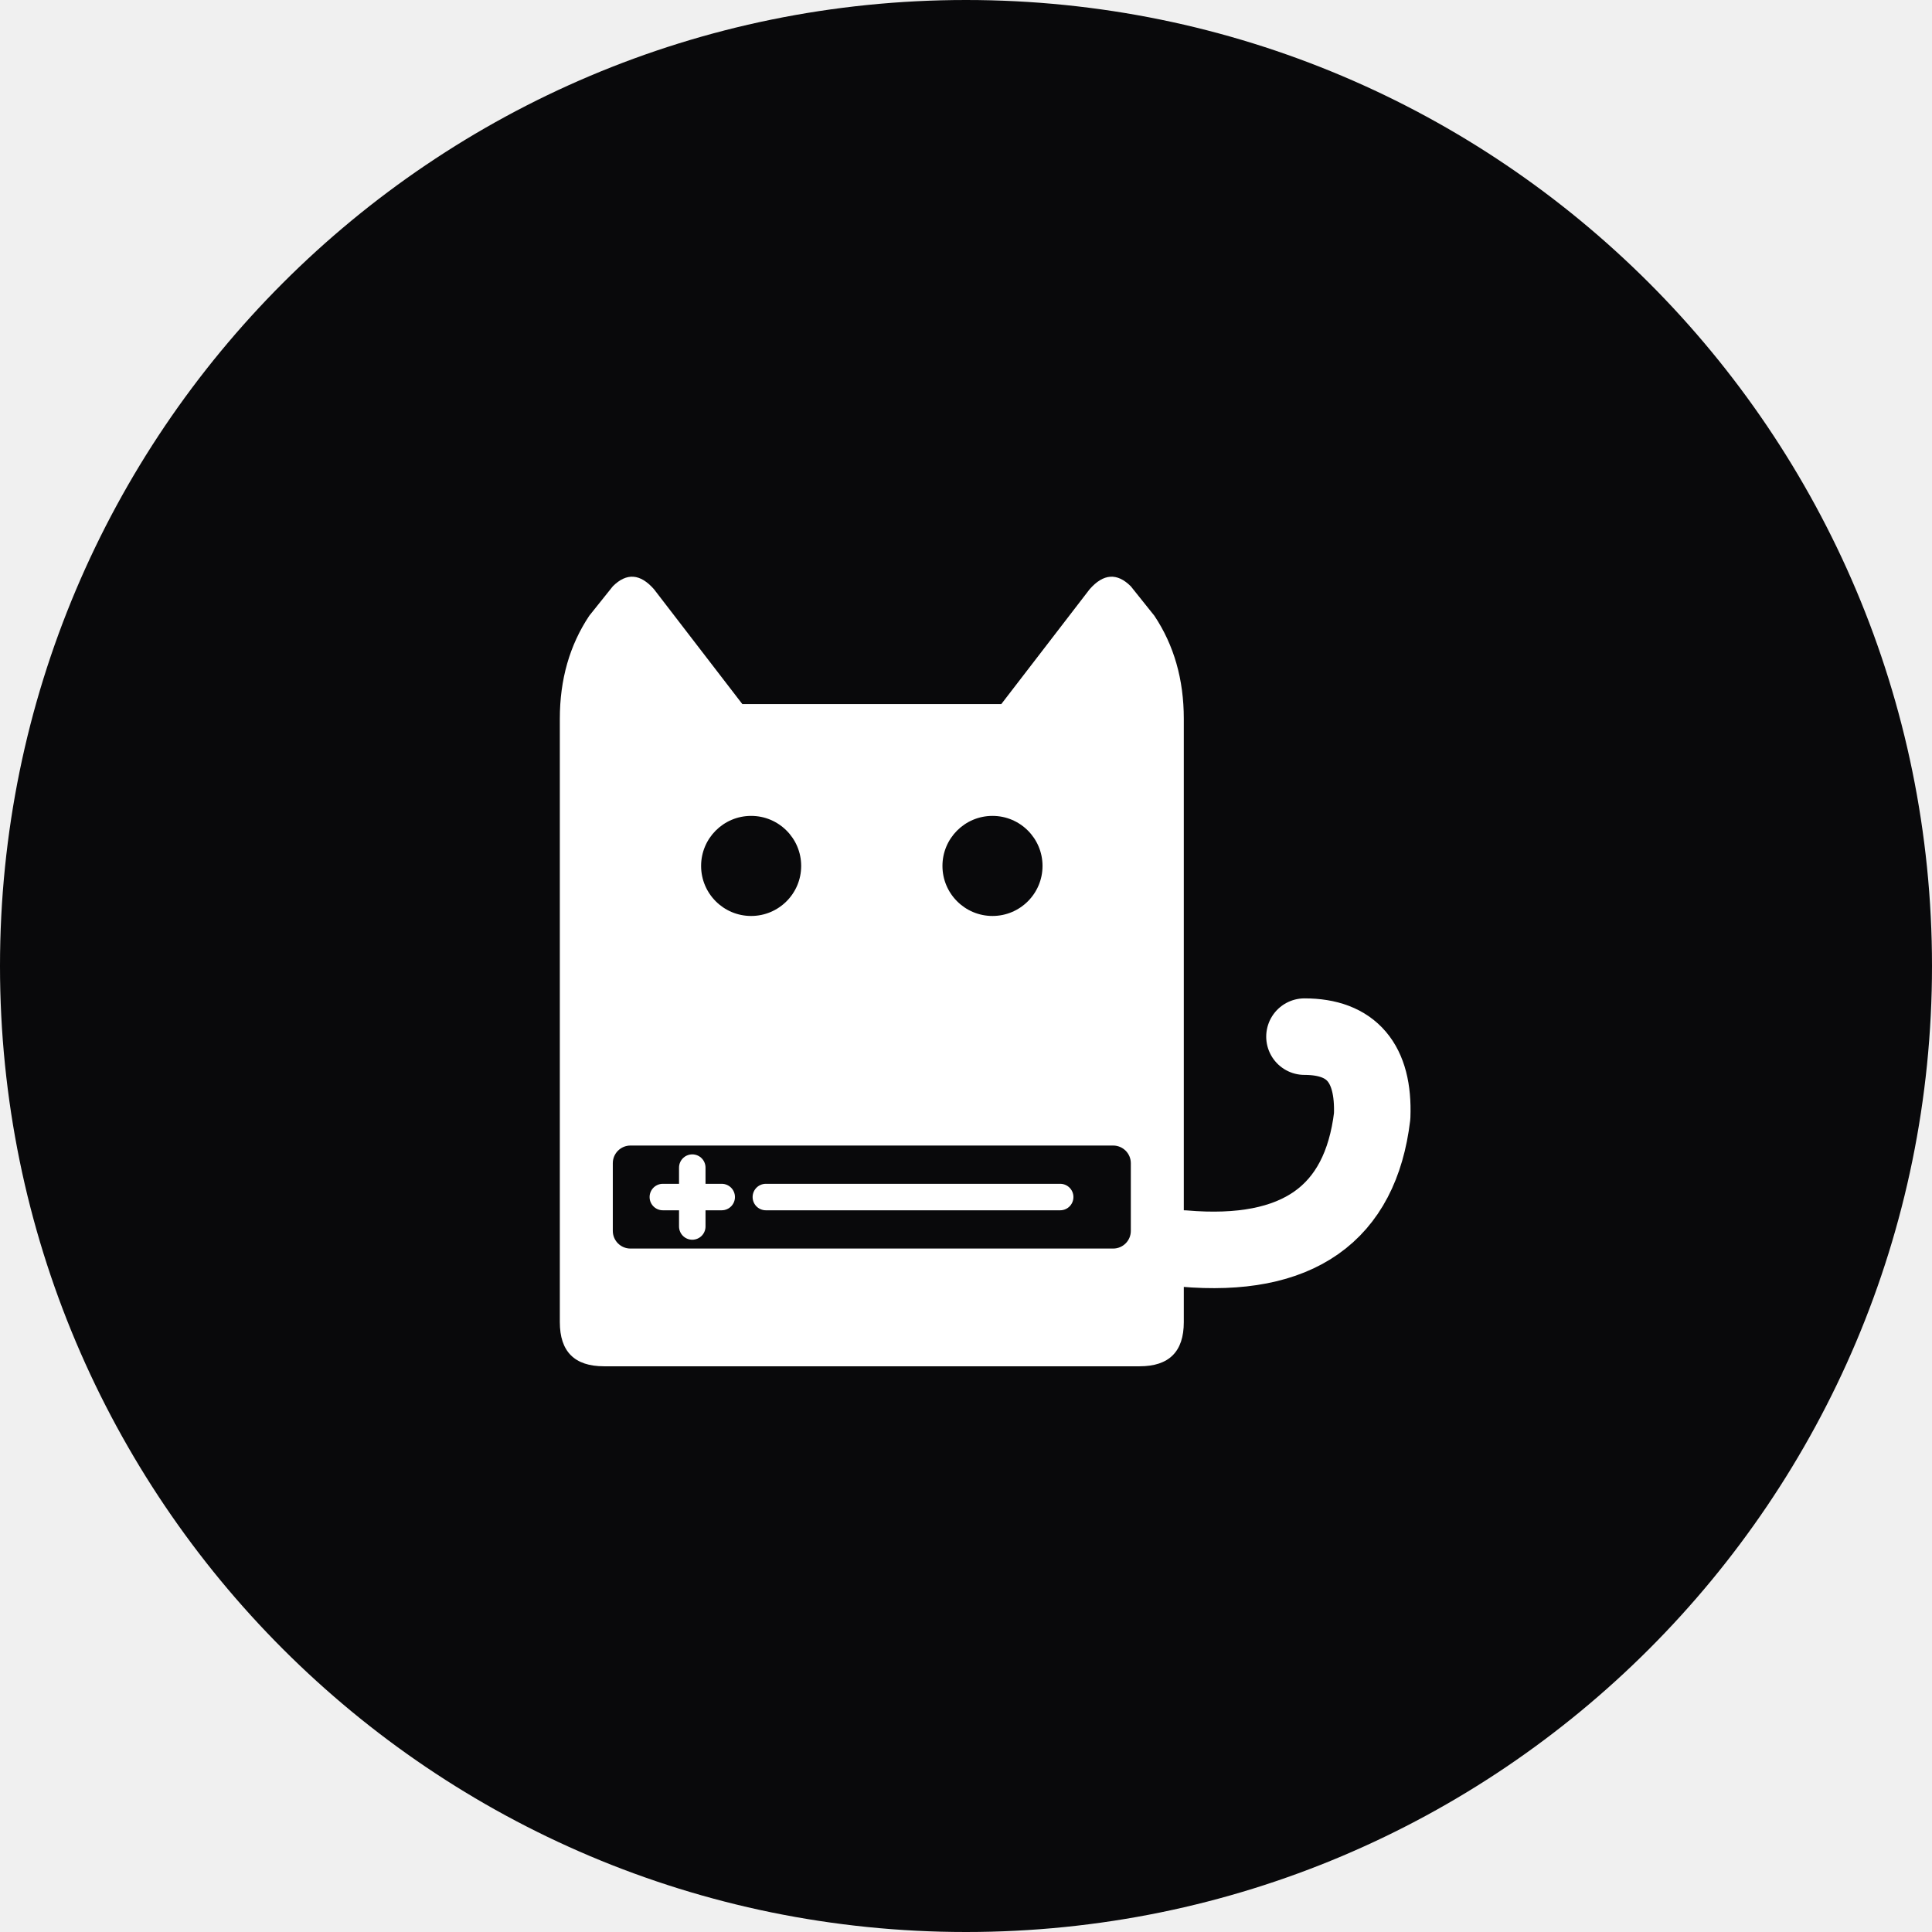
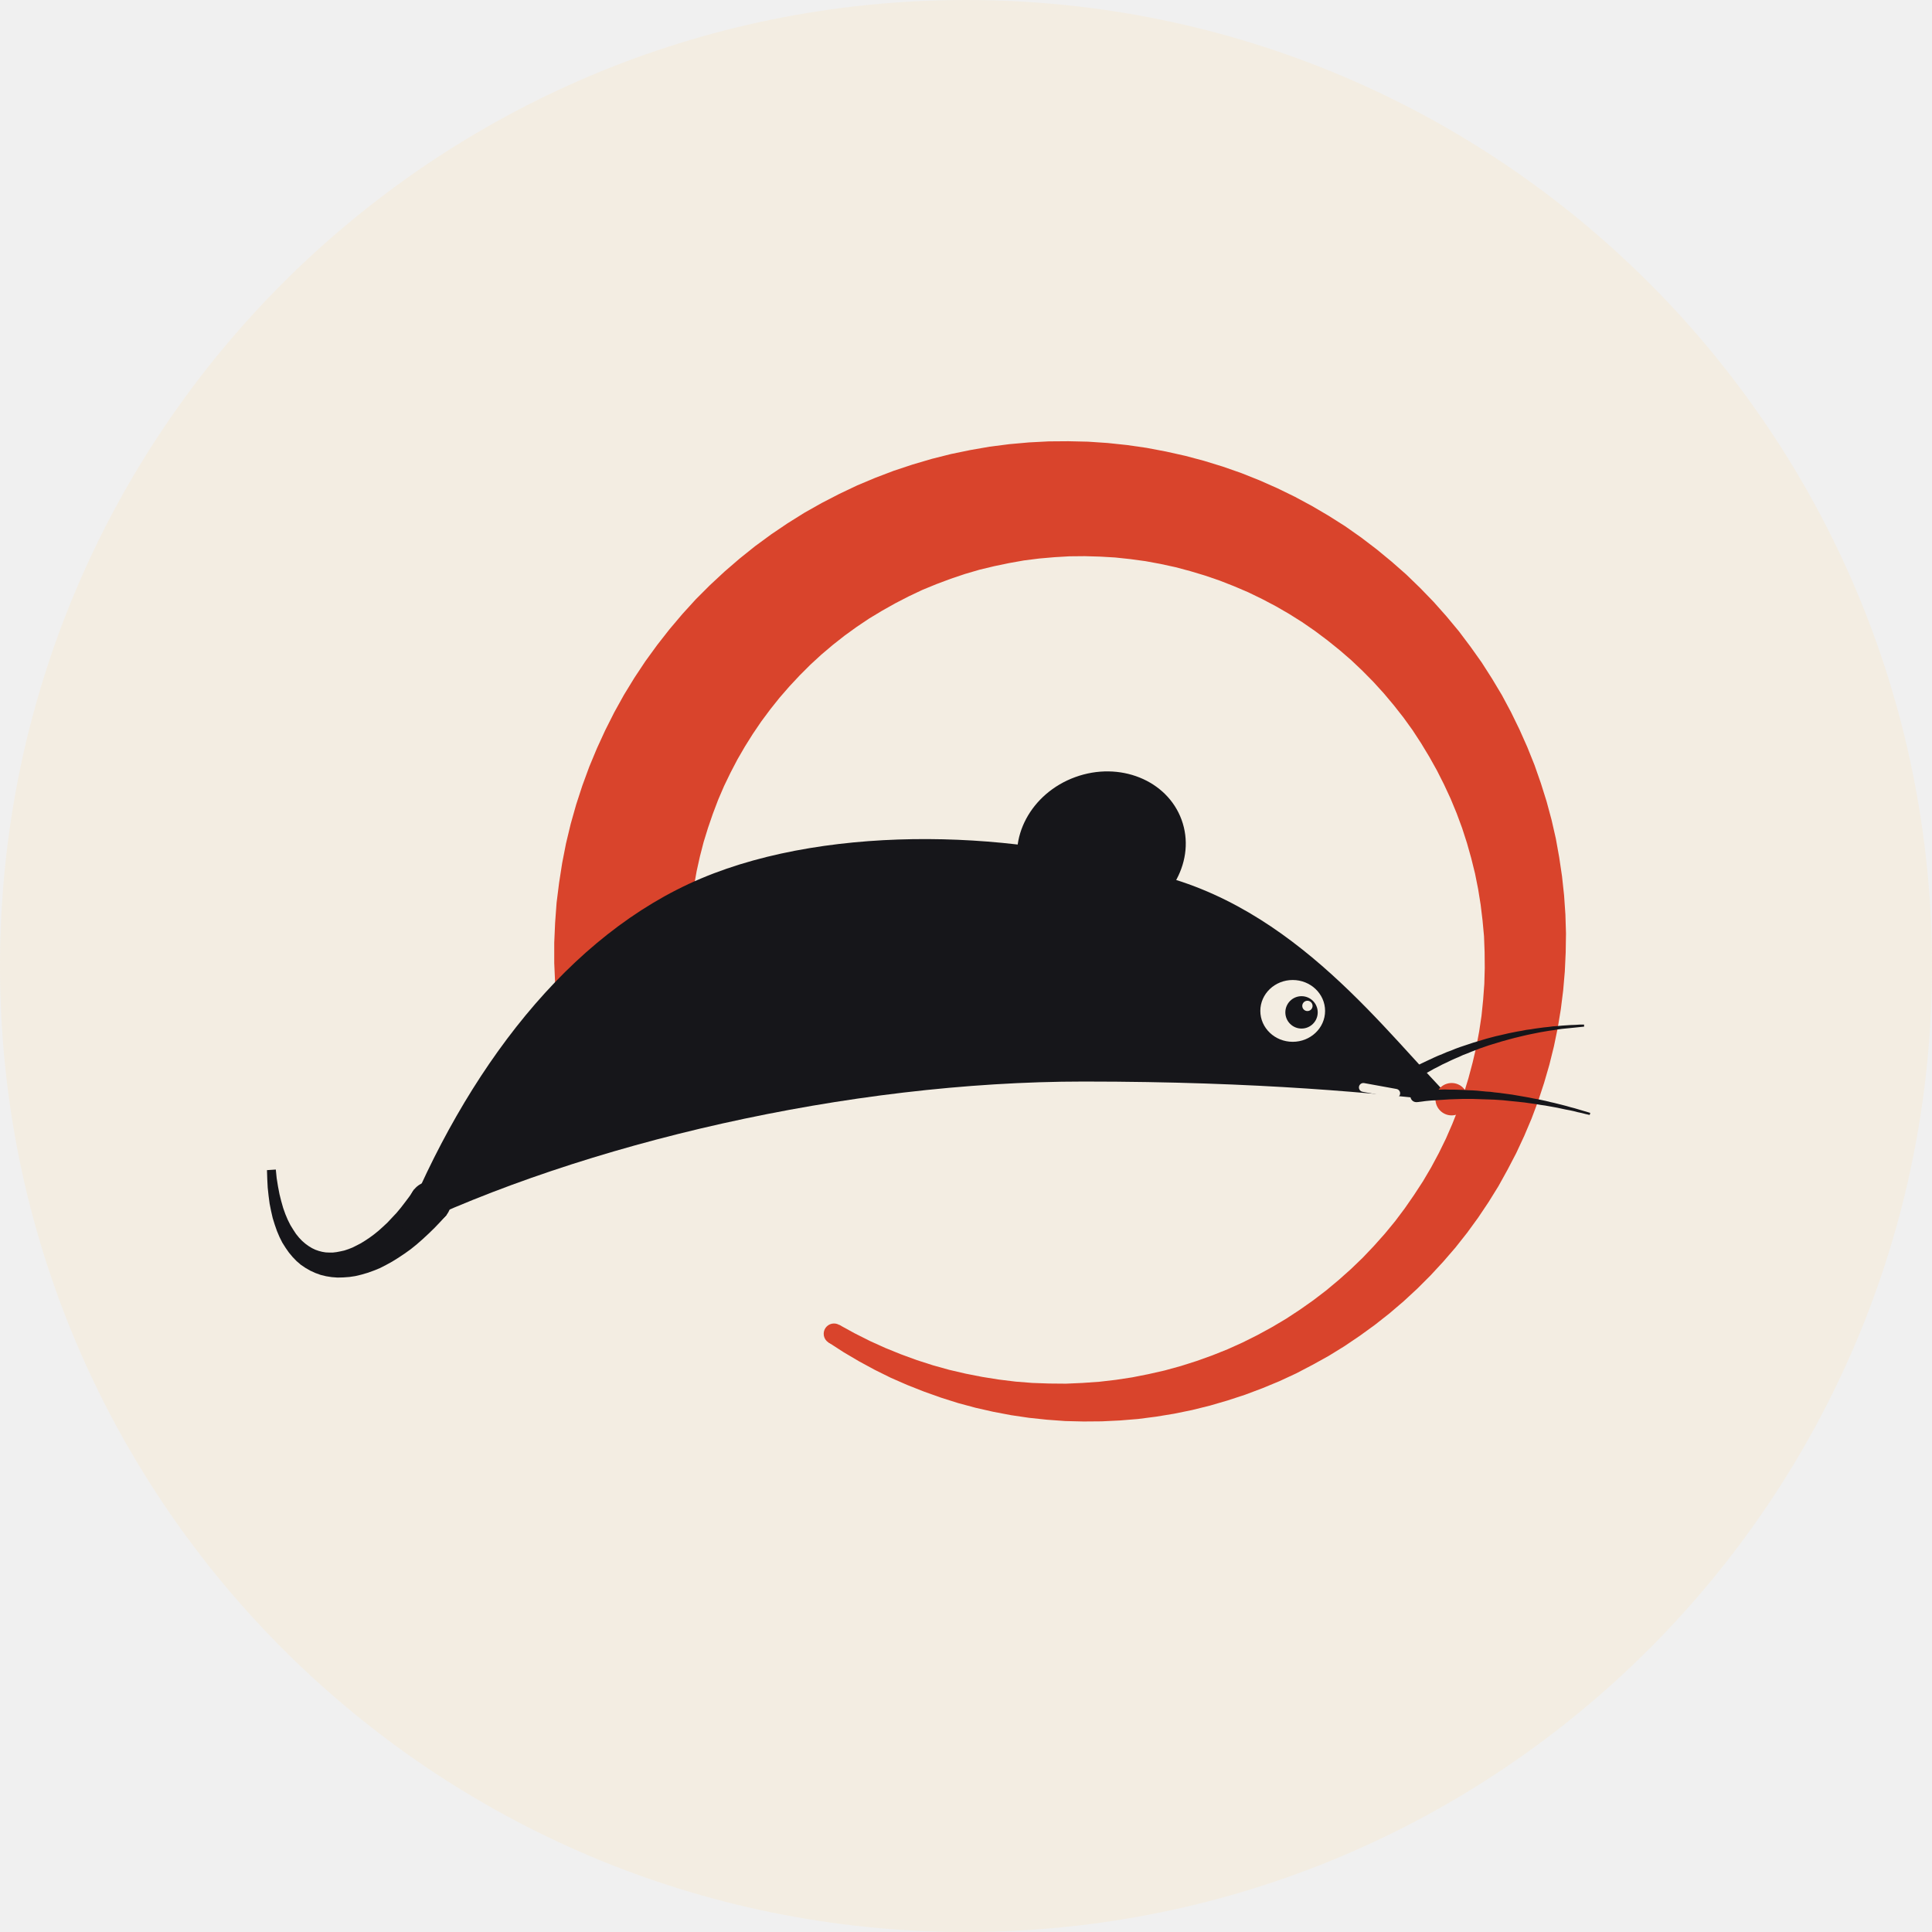
<svg xmlns="http://www.w3.org/2000/svg" viewBox="0 0 1024 1024">
-   <rect width="1024" height="1024" fill="#09090B" rx="512" />
-   <g transform="translate(512 512) scale(0.78) translate(-576 -508)">
-     <path d="M330 780 Q300 780 300 750 V340 Q300 300 320 270 L336 250 Q350 236 364 252 L424 330 H600 L660 252 Q674 236 688 250 L704 270 Q724 300 724 340 V750 Q724 780 694 780 Z" fill="#FFFFFF" />
-     <circle cx="430" cy="440" r="34" fill="#09090B" />
-     <circle cx="594" cy="440" r="34" fill="#09090B" />
-     <path d="M724 700 Q840 710 852 610 Q854 556 806 556" fill="none" stroke="#FFFFFF" stroke-width="52" stroke-linecap="round" stroke-linejoin="round" />
-     <rect x="336" y="630" width="352" height="70" rx="12" fill="#09090B" />
-     <path d="M370 665 L410 665 M390 645 L390 685 M440 665 L640 665" fill="none" stroke="#FFFFFF" stroke-width="18" stroke-linecap="round" />
+   <circle cx="512" cy="512" r="512" fill="#F3EDE2" />
+   <g transform="translate(512 528) scale(0.78) translate(-560 -490)">
+     <path d="M283.4 508.1 L281.8 494.6 L280.8 481.0 L280.2 467.4 L280.2 453.7 L280.8 440.1 L281.8 426.5 L283.5 413.0 L285.6 399.5 L288.2 386.2 L291.4 372.9 L295.1 359.8 L299.3 346.9 L304.0 334.1 L309.2 321.6 L314.9 309.2 L321.0 297.1 L327.6 285.2 L334.7 273.6 L342.2 262.3 L350.2 251.3 L358.5 240.7 L367.3 230.3 L376.4 220.3 L386.0 210.7 L395.9 201.5 L406.1 192.7 L416.7 184.2 L427.6 176.2 L438.7 168.7 L450.2 161.5 L461.9 154.9 L473.9 148.7 L486.1 142.9 L498.5 137.7 L511.1 132.9 L523.8 128.7 L536.7 124.9 L549.8 121.6 L562.9 118.9 L576.1 116.6 L589.4 114.9 L602.8 113.7 L616.2 113.0 L629.5 112.9 L642.9 113.2 L656.3 114.1 L669.5 115.5 L682.7 117.4 L695.9 119.9 L708.9 122.8 L721.7 126.2 L734.4 130.1 L747.0 134.5 L759.3 139.4 L771.5 144.8 L783.4 150.6 L795.1 156.9 L806.5 163.6 L817.7 170.7 L828.5 178.3 L839.0 186.3 L849.2 194.7 L859.1 203.4 L868.6 212.6 L877.8 222.1 L886.5 231.9 L894.9 242.0 L902.8 252.5 L910.4 263.2 L917.5 274.3 L924.2 285.5 L930.4 297.1 L936.1 308.8 L941.4 320.7 L946.3 332.9 L950.6 345.2 L954.5 357.6 L957.9 370.2 L960.8 382.9 L963.1 395.7 L965.0 408.5 L966.4 421.4 L967.3 434.4 L967.7 447.3 L967.5 460.3 L966.9 473.2 L965.8 486.0 L964.2 498.8 L962.1 511.5 L959.5 524.1 L956.4 536.6 L952.8 549.0 L948.8 561.2 L944.3 573.2 L939.3 585.0 L933.9 596.6 L928.0 607.9 L921.8 619.1 L915.1 629.9 L908.0 640.5 L900.5 650.8 L892.6 660.8 L884.3 670.4 L875.7 679.7 L866.7 688.7 L857.4 697.3 L847.8 705.5 L837.9 713.3 L827.7 720.7 L817.2 727.8 L806.5 734.4 L795.5 740.5 L784.4 746.3 L773.0 751.6 L761.4 756.4 L749.7 760.8 L737.8 764.7 L725.8 768.2 L713.7 771.2 L701.5 773.7 L689.3 775.7 L676.9 777.3 L664.6 778.3 L652.2 778.9 L639.8 779.0 L627.4 778.7 L615.1 777.8 L602.8 776.5 L590.6 774.7 L578.5 772.4 L566.6 769.7 L554.7 766.5 L543.0 762.8 L531.5 758.7 L520.1 754.2 L508.9 749.3 L498.0 743.9 L487.3 738.1 L476.8 731.9 L466.6 725.3 L474.0 713.4 L484.2 719.0 L494.5 724.2 L505.1 729.0 L515.7 733.3 L526.6 737.3 L537.5 740.8 L548.6 743.9 L559.8 746.5 L571.0 748.7 L582.3 750.5 L593.7 751.9 L605.1 752.8 L616.5 753.2 L627.9 753.3 L639.2 752.8 L650.6 752.0 L661.8 750.7 L673.0 749.0 L684.1 746.8 L695.1 744.3 L706.0 741.3 L716.7 737.9 L727.3 734.1 L737.8 729.9 L748.0 725.3 L758.0 720.3 L767.9 714.9 L777.5 709.2 L786.8 703.1 L795.9 696.7 L804.8 689.9 L813.3 682.8 L821.6 675.4 L829.6 667.7 L837.2 659.7 L844.6 651.4 L851.6 642.9 L858.2 634.1 L864.5 625.0 L870.5 615.8 L876.1 606.3 L881.3 596.6 L886.1 586.8 L890.5 576.7 L894.5 566.6 L898.2 556.3 L901.4 545.8 L904.2 535.3 L906.7 524.7 L908.7 514.0 L910.3 503.3 L911.4 492.5 L912.2 481.7 L912.5 470.9 L912.4 460.0 L912.0 449.3 L911.0 438.5 L909.7 427.8 L908.0 417.2 L905.9 406.7 L903.3 396.2 L900.4 385.9 L897.1 375.7 L893.4 365.7 L889.3 355.8 L884.8 346.1 L880.0 336.6 L874.8 327.3 L869.3 318.2 L863.5 309.3 L857.3 300.7 L850.7 292.3 L843.9 284.2 L836.8 276.4 L829.4 268.9 L821.7 261.6 L813.7 254.7 L805.5 248.1 L797.1 241.8 L788.4 235.8 L779.5 230.2 L770.5 225.0 L761.2 220.1 L751.7 215.5 L742.1 211.4 L732.4 207.6 L722.5 204.2 L712.5 201.2 L702.4 198.5 L692.3 196.3 L682.0 194.4 L671.7 193.0 L661.4 191.9 L651.1 191.3 L640.7 191.0 L630.3 191.1 L620.0 191.7 L609.7 192.6 L599.4 193.9 L589.3 195.7 L579.2 197.8 L569.2 200.2 L559.3 203.1 L549.5 206.4 L539.9 210.0 L530.4 213.9 L521.1 218.3 L512.0 223.0 L503.1 228.0 L494.3 233.3 L485.8 239.0 L477.5 245.0 L469.5 251.3 L461.7 257.9 L454.2 264.8 L447.0 272.0 L440.0 279.5 L433.3 287.2 L427.0 295.1 L420.9 303.3 L415.2 311.7 L409.8 320.3 L404.7 329.1 L400.0 338.1 L395.6 347.2 L391.6 356.5 L388.0 366.0 L384.7 375.6 L381.7 385.3 L379.2 395.0 L377.0 404.9 L375.2 414.9 L373.8 424.9 L372.8 434.9 L372.1 445.0 L371.8 455.1 L372.0 465.2 L372.4 475.3 L373.3 485.3 L374.5 495.3 Z" fill="#D9442C" />
+     <path d="M283.0 501.7 a46 46 0 1 0 92 0 a46 46 0 1 0 -92 0" fill="#D9442C" />
+     <path d="M463.3 719.4 a7 7 0 1 0 14 0 a7 7 0 1 0 -14 0" fill="#D9442C" />
+     <path d="M184.9 621.4 L182.0 625.8 L179.0 629.8 L176.0 633.7 L173.0 637.3 L169.9 640.6 L166.9 643.8 L163.8 646.7 L160.8 649.4 L157.7 651.9 L154.7 654.1 L151.7 656.1 L148.8 657.9 L145.9 659.4 L143.1 660.8 L140.3 661.9 L137.6 662.8 L134.9 663.4 L132.3 663.9 L129.8 664.2 L127.3 664.2 L124.9 664.1 L122.5 663.7 L120.2 663.1 L117.9 662.3 L115.6 661.2 L113.3 659.8 L111.1 658.2 L108.9 656.3 L106.8 654.1 L104.7 651.5 L102.8 648.6 L100.9 645.5 L99.1 641.9 L97.5 638.1 L96.0 633.9 L94.7 629.3 L93.5 624.5 L92.5 619.3 L91.6 613.7 L91.0 607.8 L85.0 608.2 L85.2 614.3 L85.5 620.1 L86.1 625.7 L86.8 631.0 L87.8 636.0 L88.9 640.8 L90.3 645.3 L91.8 649.6 L93.5 653.6 L95.4 657.4 L97.6 660.9 L99.9 664.2 L102.4 667.2 L105.1 670.0 L108.0 672.5 L111.1 674.6 L114.4 676.5 L117.9 678.1 L121.5 679.4 L125.2 680.3 L129.0 680.9 L132.9 681.2 L136.9 681.1 L141.0 680.8 L145.0 680.2 L149.2 679.2 L153.3 678.0 L157.5 676.5 L161.7 674.8 L165.8 672.7 L170.0 670.4 L174.2 667.8 L178.4 665.0 L182.6 662.0 L186.7 658.7 L190.8 655.1 L194.9 651.3 L199.0 647.3 L203.1 643.0 L207.1 638.6 Z" fill="#16161A" />
+     <path d="M182.0 630.0 a14 14 0 1 0 28 0 a14 14 0 1 0 -28 0" fill="#16161A" />
+     <path d="M892 562 C846 516 784 428 684 406 C600 378 470 372 380 410 C290 448 220 540 176 650 C300 590 480 548 640 548 C760 548 840 556 892 562 Z" fill="#16161A" />
+     <ellipse cx="652" cy="390" rx="58" ry="52" fill="#16161A" transform="rotate(-20 652 390)" />
+     <ellipse cx="782" cy="500" rx="22" ry="21" fill="#F3EDE2" />
+     <circle cx="788" cy="501" r="11" fill="#16161A" />
+     <circle cx="792" cy="496.6" r="3.5" fill="#F3EDE2" />
+     <path d="M830 552 L852 556" fill="none" stroke="#F3EDE2" stroke-width="6" stroke-linecap="round" />
+     <circle cx="890" cy="560" r="11" fill="#D9442C" />
+     <path d="M864.0 547.5 L866.8 545.8 L869.5 544.1 L872.3 542.5 L875.1 541.0 L877.9 539.4 L880.7 538.0 L883.5 536.5 L886.3 535.2 L889.2 533.8 L892.0 532.5 L894.9 531.3 L897.7 530.0 L900.6 528.9 L903.5 527.7 L906.4 526.6 L909.2 525.5 L912.1 524.5 L915.0 523.5 L917.9 522.6 L920.9 521.7 L923.8 520.8 L926.7 520.0 L929.6 519.2 L932.6 518.4 L935.5 517.7 L938.4 517.0 L941.4 516.3 L944.3 515.7 L947.3 515.1 L950.3 514.5 L953.2 514.0 L956.2 513.5 L959.2 513.1 L962.1 512.6 L965.1 512.2 L968.1 511.9 L971.1 511.6 L974.1 511.3 L977.0 511.0 L980.0 510.7 L980.0 509.3 L977.0 509.3 L973.9 509.5 L970.9 509.6 L967.9 509.8 L964.9 510.0 L961.9 510.3 L958.9 510.5 L955.8 510.9 L952.8 511.2 L949.8 511.6 L946.8 512.0 L943.8 512.5 L940.7 512.9 L937.7 513.5 L934.7 514.0 L931.7 514.6 L928.7 515.2 L925.7 515.9 L922.7 516.6 L919.6 517.3 L916.6 518.1 L913.6 518.9 L910.6 519.8 L907.6 520.7 L904.6 521.6 L901.6 522.6 L898.6 523.6 L895.6 524.6 L892.6 525.7 L889.7 526.9 L886.7 528.0 L883.7 529.3 L880.7 530.5 L877.8 531.8 L874.8 533.2 L871.8 534.6 L868.9 536.0 L865.9 537.5 L863.0 539.0 L860.0 540.5 Z" fill="#16161A" />
+     <path d="M858.0 544.0 a4 4 0 1 0 8 0 a4 4 0 1 0 -8 0" fill="#16161A" />
+     <path d="M866.4 562.0 L869.6 561.6 L872.8 561.2 L876.0 560.9 L879.2 560.7 L882.4 560.5 L885.5 560.3 L888.6 560.1 L891.7 560.0 L894.8 559.9 L897.9 559.8 L900.9 559.8 L904.0 559.8 L907.0 559.9 L910.0 560.0 L913.0 560.1 L916.0 560.2 L918.9 560.3 L921.9 560.5 L924.8 560.7 L927.7 561.0 L930.6 561.3 L933.5 561.6 L936.4 561.9 L939.3 562.2 L942.1 562.6 L945.0 563.0 L947.8 563.4 L950.6 563.9 L953.5 564.3 L956.3 564.8 L959.1 565.3 L961.8 565.8 L964.6 566.4 L967.4 567.0 L970.1 567.5 L972.9 568.1 L975.6 568.8 L978.4 569.4 L981.1 570.1 L983.8 570.7 L984.2 569.3 L981.5 568.5 L978.8 567.7 L976.1 566.9 L973.4 566.1 L970.7 565.4 L967.9 564.6 L965.2 563.9 L962.4 563.2 L959.6 562.5 L956.9 561.9 L954.1 561.2 L951.3 560.6 L948.4 560.0 L945.6 559.5 L942.7 558.9 L939.9 558.4 L937.0 557.9 L934.1 557.4 L931.2 556.9 L928.3 556.5 L925.3 556.1 L922.4 555.7 L919.4 555.4 L916.4 555.0 L913.4 554.8 L910.3 554.5 L907.3 554.2 L904.2 554.0 L901.1 553.9 L898.0 553.7 L894.8 553.6 L891.7 553.5 L888.5 553.5 L885.3 553.4 L882.1 553.5 L878.9 553.5 L875.6 553.6 L872.3 553.7 L869.0 553.8 L865.6 554.0 Z" fill="#16161A" />
+     <path d="M862.0 558.0 a4 4 0 1 0 8 0 a4 4 0 1 0 -8 0" fill="#16161A" />
  </g>
</svg>
